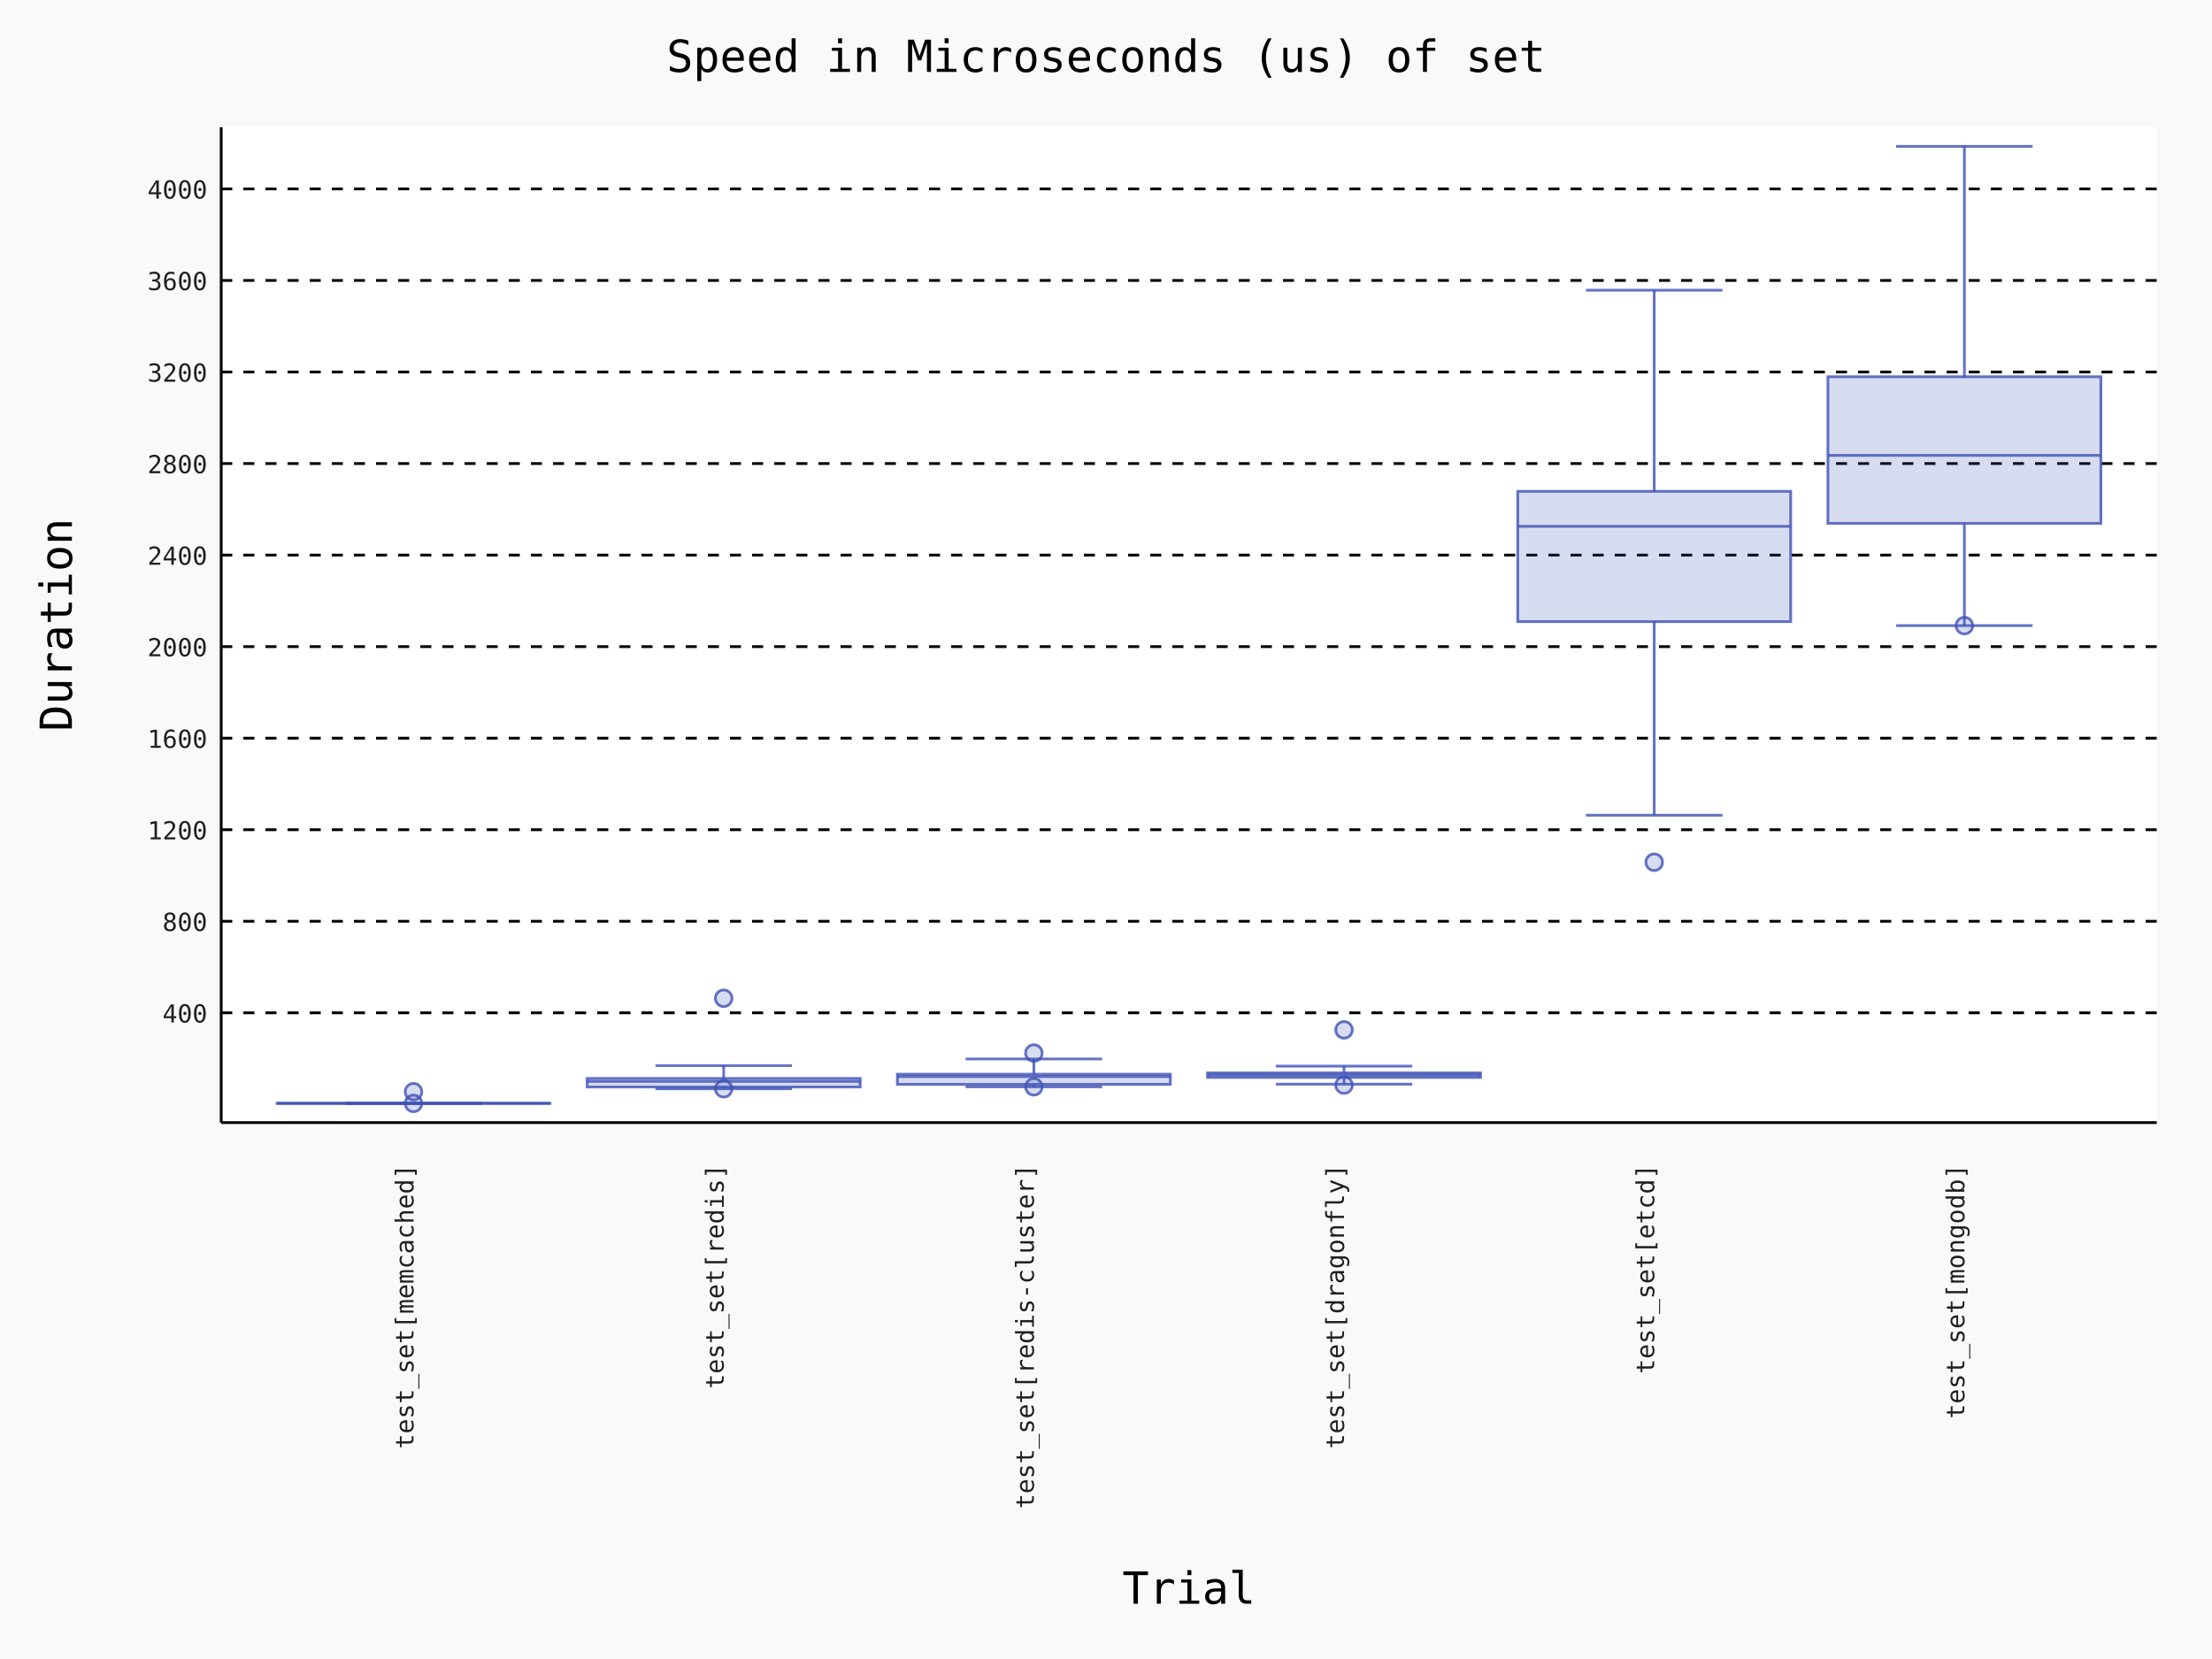
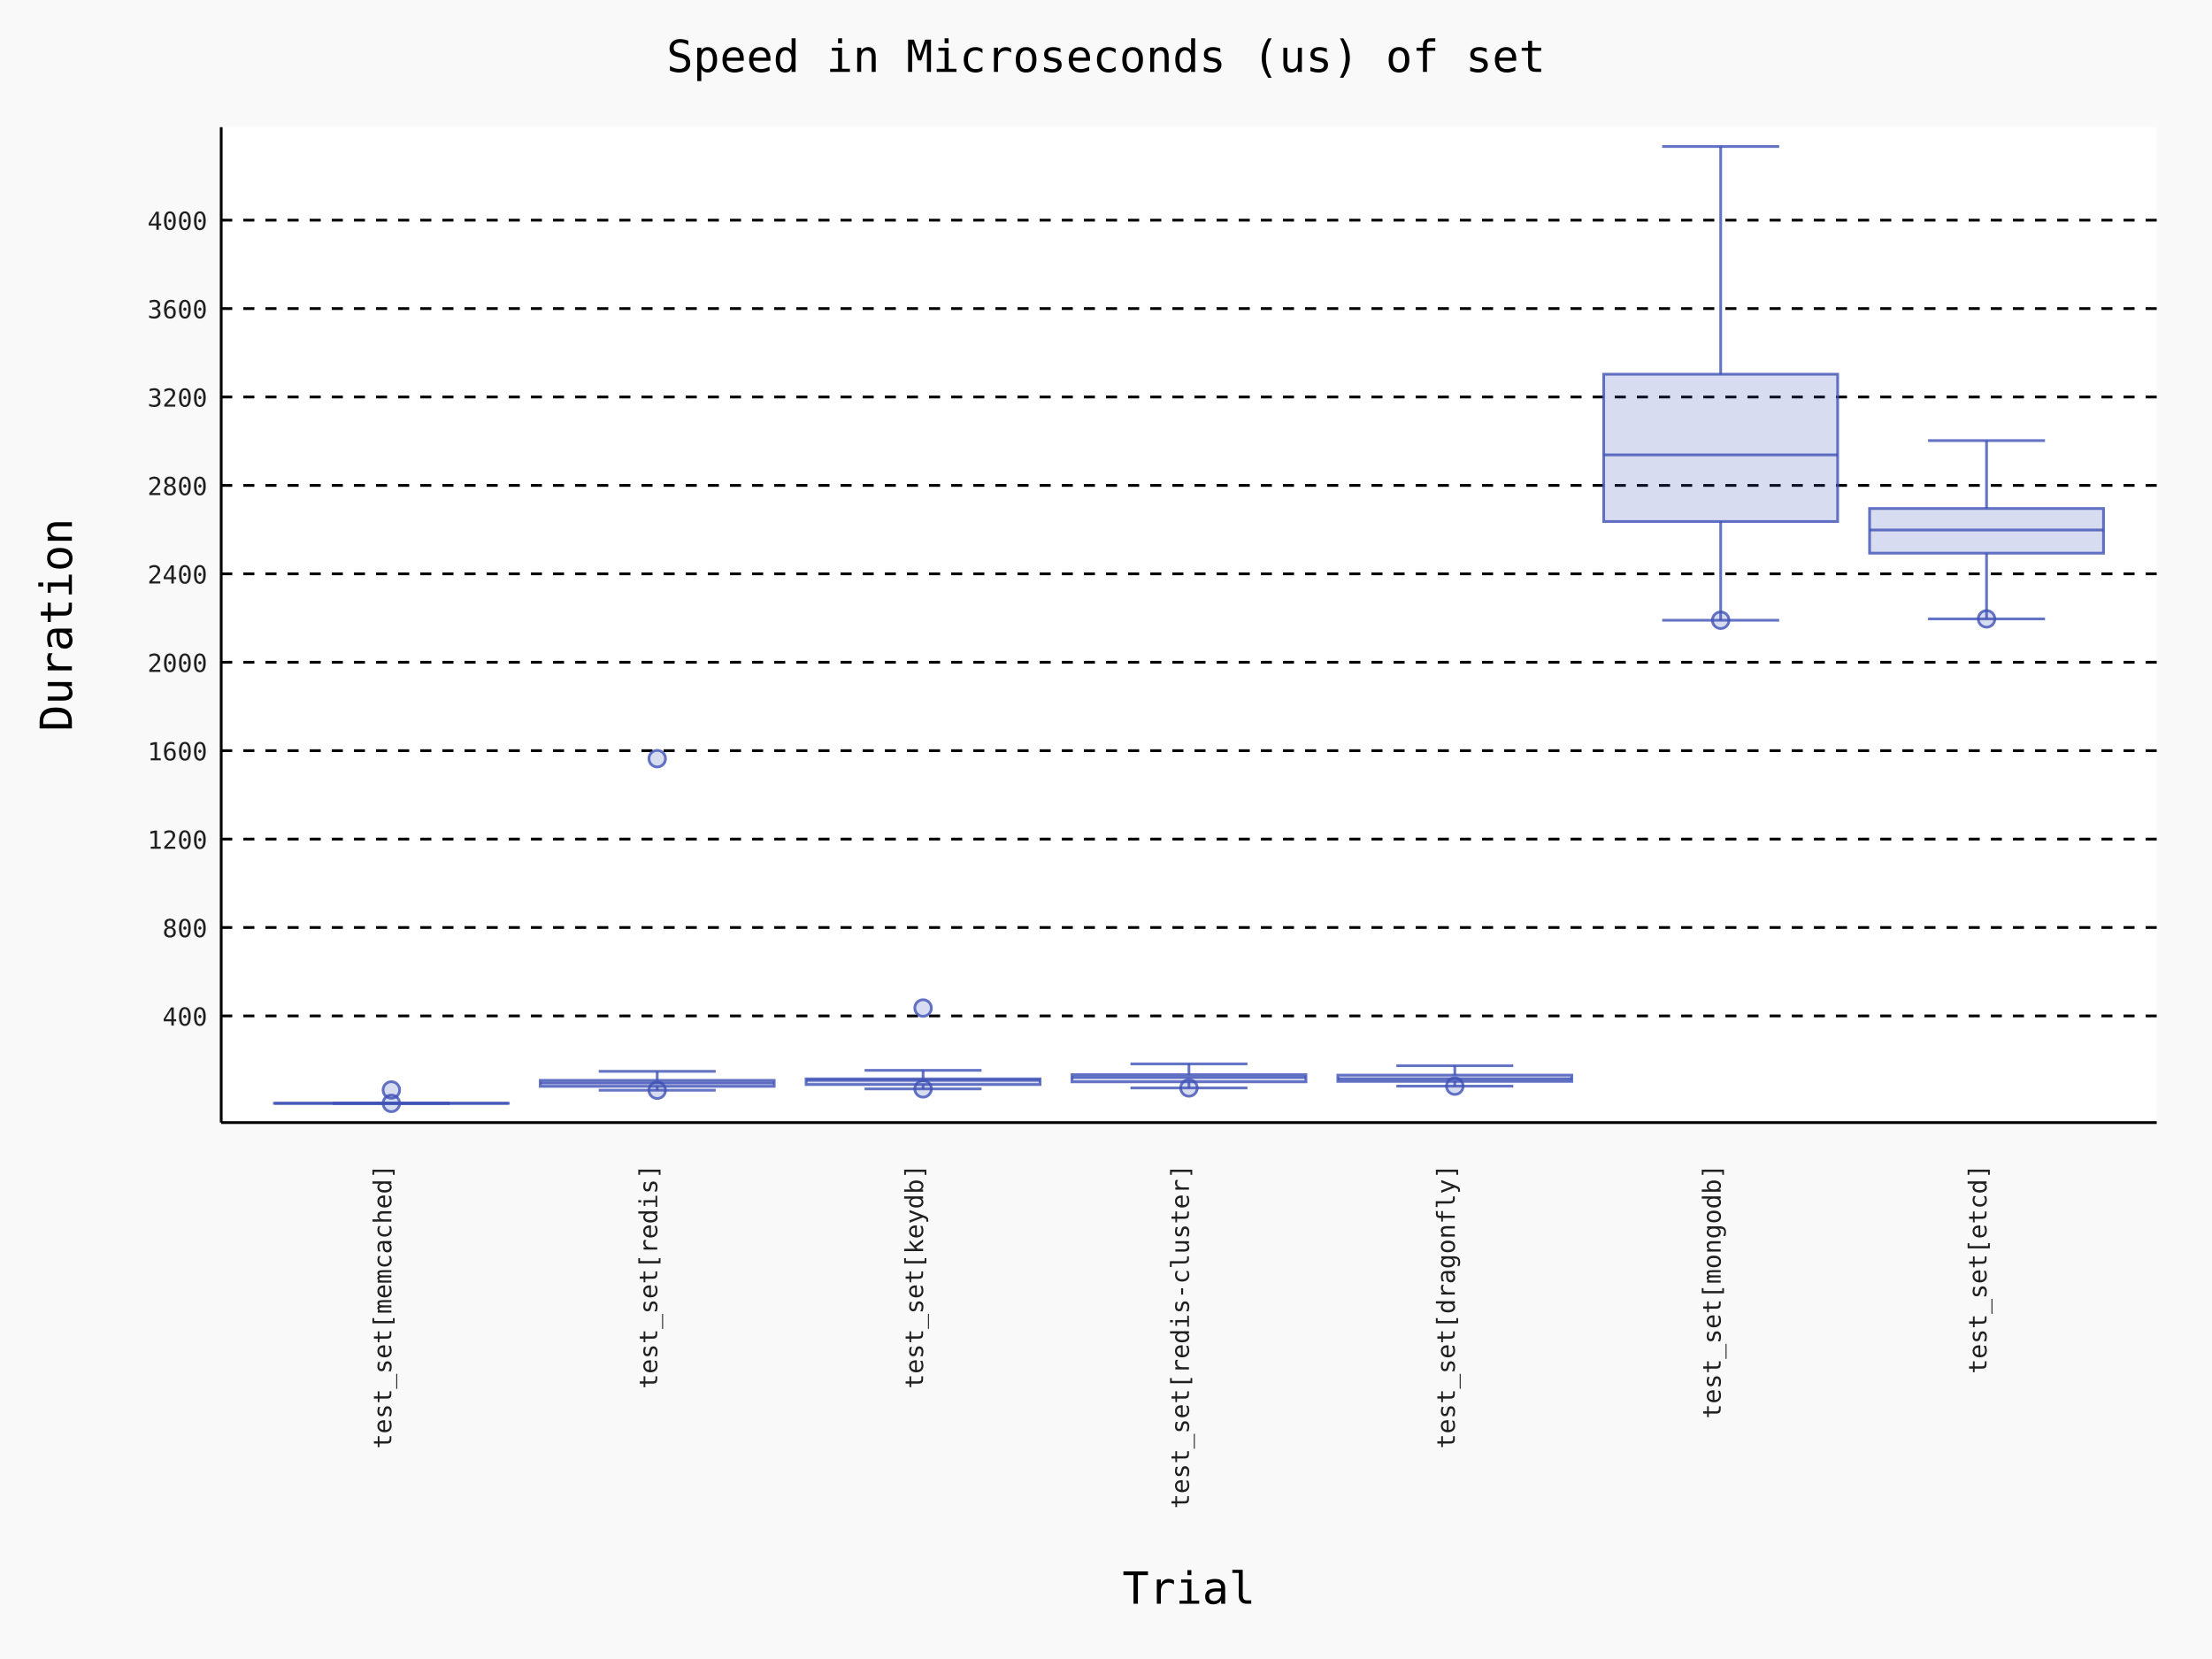
- <svg xmlns="http://www.w3.org/2000/svg" id="chart-d8d38ae7-3e84-4c18-aff4-751f0fda4472" class="pygal-chart" viewBox="0 0 800 600">
+ <svg xmlns="http://www.w3.org/2000/svg" id="chart-3bb0754a-fcfb-4be7-aff7-374bcf5b9820" class="pygal-chart" viewBox="0 0 800 600">
  <defs>
-     <style type="text/css">#chart-d8d38ae7-3e84-4c18-aff4-751f0fda4472{-webkit-user-select:none;-webkit-font-smoothing:antialiased;font-family:Consolas,"Deja Vu Sans Mono","Bitstream Vera Sans Mono","Courier New",monospace}#chart-d8d38ae7-3e84-4c18-aff4-751f0fda4472 .title{font-family:Consolas,"Deja Vu Sans Mono","Bitstream Vera Sans Mono","Courier New",monospace;font-size:16px}#chart-d8d38ae7-3e84-4c18-aff4-751f0fda4472 .legends .legend text{font-family:Consolas,"Deja Vu Sans Mono","Bitstream Vera Sans Mono","Courier New",monospace;font-size:14px}#chart-d8d38ae7-3e84-4c18-aff4-751f0fda4472 .axis text{font-family:Consolas,"Deja Vu Sans Mono","Bitstream Vera Sans Mono","Courier New",monospace;font-size:10px}#chart-d8d38ae7-3e84-4c18-aff4-751f0fda4472 .axis text.major{font-family:Consolas,"Deja Vu Sans Mono","Bitstream Vera Sans Mono","Courier New",monospace;font-size:10px}#chart-d8d38ae7-3e84-4c18-aff4-751f0fda4472 .text-overlay text.value{font-family:Consolas,"Deja Vu Sans Mono","Bitstream Vera Sans Mono","Courier New",monospace;font-size:16px}#chart-d8d38ae7-3e84-4c18-aff4-751f0fda4472 .text-overlay text.label{font-family:Consolas,"Deja Vu Sans Mono","Bitstream Vera Sans Mono","Courier New",monospace;font-size:10px}#chart-d8d38ae7-3e84-4c18-aff4-751f0fda4472 .tooltip{font-family:Consolas,"Deja Vu Sans Mono","Bitstream Vera Sans Mono","Courier New",monospace;font-size:14px}#chart-d8d38ae7-3e84-4c18-aff4-751f0fda4472 text.no_data{font-family:Consolas,"Deja Vu Sans Mono","Bitstream Vera Sans Mono","Courier New",monospace;font-size:64px}
- #chart-d8d38ae7-3e84-4c18-aff4-751f0fda4472{background-color:rgba(249,249,249,1)}#chart-d8d38ae7-3e84-4c18-aff4-751f0fda4472 path,#chart-d8d38ae7-3e84-4c18-aff4-751f0fda4472 line,#chart-d8d38ae7-3e84-4c18-aff4-751f0fda4472 rect,#chart-d8d38ae7-3e84-4c18-aff4-751f0fda4472 circle{-webkit-transition:150ms;-moz-transition:150ms;transition:150ms}#chart-d8d38ae7-3e84-4c18-aff4-751f0fda4472 .graph &gt; .background{fill:rgba(249,249,249,1)}#chart-d8d38ae7-3e84-4c18-aff4-751f0fda4472 .plot &gt; .background{fill:rgba(255,255,255,1)}#chart-d8d38ae7-3e84-4c18-aff4-751f0fda4472 .graph{fill:rgba(0,0,0,.87)}#chart-d8d38ae7-3e84-4c18-aff4-751f0fda4472 text.no_data{fill:rgba(0,0,0,1)}#chart-d8d38ae7-3e84-4c18-aff4-751f0fda4472 .title{fill:rgba(0,0,0,1)}#chart-d8d38ae7-3e84-4c18-aff4-751f0fda4472 .legends .legend text{fill:rgba(0,0,0,.87)}#chart-d8d38ae7-3e84-4c18-aff4-751f0fda4472 .legends .legend:hover text{fill:rgba(0,0,0,1)}#chart-d8d38ae7-3e84-4c18-aff4-751f0fda4472 .axis .line{stroke:rgba(0,0,0,1)}#chart-d8d38ae7-3e84-4c18-aff4-751f0fda4472 .axis .guide.line{stroke:rgba(0,0,0,.54)}#chart-d8d38ae7-3e84-4c18-aff4-751f0fda4472 .axis .major.line{stroke:rgba(0,0,0,.87)}#chart-d8d38ae7-3e84-4c18-aff4-751f0fda4472 .axis text.major{fill:rgba(0,0,0,1)}#chart-d8d38ae7-3e84-4c18-aff4-751f0fda4472 .axis.y .guides:hover .guide.line,#chart-d8d38ae7-3e84-4c18-aff4-751f0fda4472 .line-graph .axis.x .guides:hover .guide.line,#chart-d8d38ae7-3e84-4c18-aff4-751f0fda4472 .stackedline-graph .axis.x .guides:hover .guide.line,#chart-d8d38ae7-3e84-4c18-aff4-751f0fda4472 .xy-graph .axis.x .guides:hover .guide.line{stroke:rgba(0,0,0,1)}#chart-d8d38ae7-3e84-4c18-aff4-751f0fda4472 .axis .guides:hover text{fill:rgba(0,0,0,1)}#chart-d8d38ae7-3e84-4c18-aff4-751f0fda4472 .reactive{fill-opacity:.7;stroke-opacity:.8;stroke-width:1}#chart-d8d38ae7-3e84-4c18-aff4-751f0fda4472 .ci{stroke:rgba(0,0,0,.87)}#chart-d8d38ae7-3e84-4c18-aff4-751f0fda4472 .reactive.active,#chart-d8d38ae7-3e84-4c18-aff4-751f0fda4472 .active .reactive{fill-opacity:.8;stroke-opacity:.9;stroke-width:4}#chart-d8d38ae7-3e84-4c18-aff4-751f0fda4472 .ci .reactive.active{stroke-width:1.5}#chart-d8d38ae7-3e84-4c18-aff4-751f0fda4472 .series text{fill:rgba(0,0,0,1)}#chart-d8d38ae7-3e84-4c18-aff4-751f0fda4472 .tooltip rect{fill:rgba(255,255,255,1);stroke:rgba(0,0,0,1);-webkit-transition:opacity 150ms;-moz-transition:opacity 150ms;transition:opacity 150ms}#chart-d8d38ae7-3e84-4c18-aff4-751f0fda4472 .tooltip .label{fill:rgba(0,0,0,.87)}#chart-d8d38ae7-3e84-4c18-aff4-751f0fda4472 .tooltip .label{fill:rgba(0,0,0,.87)}#chart-d8d38ae7-3e84-4c18-aff4-751f0fda4472 .tooltip .legend{font-size:.8em;fill:rgba(0,0,0,.54)}#chart-d8d38ae7-3e84-4c18-aff4-751f0fda4472 .tooltip .x_label{font-size:.6em;fill:rgba(0,0,0,1)}#chart-d8d38ae7-3e84-4c18-aff4-751f0fda4472 .tooltip .xlink{font-size:.5em;text-decoration:underline}#chart-d8d38ae7-3e84-4c18-aff4-751f0fda4472 .tooltip .value{font-size:1.5em}#chart-d8d38ae7-3e84-4c18-aff4-751f0fda4472 .bound{font-size:.5em}#chart-d8d38ae7-3e84-4c18-aff4-751f0fda4472 .max-value{font-size:.75em;fill:rgba(0,0,0,.54)}#chart-d8d38ae7-3e84-4c18-aff4-751f0fda4472 .map-element{fill:rgba(255,255,255,1);stroke:rgba(0,0,0,.54) !important}#chart-d8d38ae7-3e84-4c18-aff4-751f0fda4472 .map-element .reactive{fill-opacity:inherit;stroke-opacity:inherit}#chart-d8d38ae7-3e84-4c18-aff4-751f0fda4472 .color-0,#chart-d8d38ae7-3e84-4c18-aff4-751f0fda4472 .color-0 a:visited{stroke:#3F51B5;fill:#3F51B5}#chart-d8d38ae7-3e84-4c18-aff4-751f0fda4472 .color-1,#chart-d8d38ae7-3e84-4c18-aff4-751f0fda4472 .color-1 a:visited{stroke:#3F51B5;fill:#3F51B5}#chart-d8d38ae7-3e84-4c18-aff4-751f0fda4472 .color-2,#chart-d8d38ae7-3e84-4c18-aff4-751f0fda4472 .color-2 a:visited{stroke:#3F51B5;fill:#3F51B5}#chart-d8d38ae7-3e84-4c18-aff4-751f0fda4472 .color-3,#chart-d8d38ae7-3e84-4c18-aff4-751f0fda4472 .color-3 a:visited{stroke:#3F51B5;fill:#3F51B5}#chart-d8d38ae7-3e84-4c18-aff4-751f0fda4472 .color-4,#chart-d8d38ae7-3e84-4c18-aff4-751f0fda4472 .color-4 a:visited{stroke:#3F51B5;fill:#3F51B5}#chart-d8d38ae7-3e84-4c18-aff4-751f0fda4472 .color-5,#chart-d8d38ae7-3e84-4c18-aff4-751f0fda4472 .color-5 a:visited{stroke:#3F51B5;fill:#3F51B5}#chart-d8d38ae7-3e84-4c18-aff4-751f0fda4472 .text-overlay .color-0 text{fill:black}#chart-d8d38ae7-3e84-4c18-aff4-751f0fda4472 .text-overlay .color-1 text{fill:black}#chart-d8d38ae7-3e84-4c18-aff4-751f0fda4472 .text-overlay .color-2 text{fill:black}#chart-d8d38ae7-3e84-4c18-aff4-751f0fda4472 .text-overlay .color-3 text{fill:black}#chart-d8d38ae7-3e84-4c18-aff4-751f0fda4472 .text-overlay .color-4 text{fill:black}#chart-d8d38ae7-3e84-4c18-aff4-751f0fda4472 .text-overlay .color-5 text{fill:black}
- #chart-d8d38ae7-3e84-4c18-aff4-751f0fda4472 text.no_data{text-anchor:middle}#chart-d8d38ae7-3e84-4c18-aff4-751f0fda4472 .guide.line{fill:none}#chart-d8d38ae7-3e84-4c18-aff4-751f0fda4472 .centered{text-anchor:middle}#chart-d8d38ae7-3e84-4c18-aff4-751f0fda4472 .title{text-anchor:middle}#chart-d8d38ae7-3e84-4c18-aff4-751f0fda4472 .legends .legend text{fill-opacity:1}#chart-d8d38ae7-3e84-4c18-aff4-751f0fda4472 .axis.x text{text-anchor:middle}#chart-d8d38ae7-3e84-4c18-aff4-751f0fda4472 .axis.x:not(.web) text[transform]{text-anchor:start}#chart-d8d38ae7-3e84-4c18-aff4-751f0fda4472 .axis.x:not(.web) text[transform].backwards{text-anchor:end}#chart-d8d38ae7-3e84-4c18-aff4-751f0fda4472 .axis.y text{text-anchor:end}#chart-d8d38ae7-3e84-4c18-aff4-751f0fda4472 .axis.y text[transform].backwards{text-anchor:start}#chart-d8d38ae7-3e84-4c18-aff4-751f0fda4472 .axis.y2 text{text-anchor:start}#chart-d8d38ae7-3e84-4c18-aff4-751f0fda4472 .axis.y2 text[transform].backwards{text-anchor:end}#chart-d8d38ae7-3e84-4c18-aff4-751f0fda4472 .axis .guide.line{stroke-dasharray:4,4;stroke:black}#chart-d8d38ae7-3e84-4c18-aff4-751f0fda4472 .axis .major.guide.line{stroke-dasharray:6,6;stroke:black}#chart-d8d38ae7-3e84-4c18-aff4-751f0fda4472 .horizontal .axis.y .guide.line,#chart-d8d38ae7-3e84-4c18-aff4-751f0fda4472 .horizontal .axis.y2 .guide.line,#chart-d8d38ae7-3e84-4c18-aff4-751f0fda4472 .vertical .axis.x .guide.line{opacity:0}#chart-d8d38ae7-3e84-4c18-aff4-751f0fda4472 .horizontal .axis.always_show .guide.line,#chart-d8d38ae7-3e84-4c18-aff4-751f0fda4472 .vertical .axis.always_show .guide.line{opacity:1 !important}#chart-d8d38ae7-3e84-4c18-aff4-751f0fda4472 .axis.y .guides:hover .guide.line,#chart-d8d38ae7-3e84-4c18-aff4-751f0fda4472 .axis.y2 .guides:hover .guide.line,#chart-d8d38ae7-3e84-4c18-aff4-751f0fda4472 .axis.x .guides:hover .guide.line{opacity:1}#chart-d8d38ae7-3e84-4c18-aff4-751f0fda4472 .axis .guides:hover text{opacity:1}#chart-d8d38ae7-3e84-4c18-aff4-751f0fda4472 .nofill{fill:none}#chart-d8d38ae7-3e84-4c18-aff4-751f0fda4472 .subtle-fill{fill-opacity:.2}#chart-d8d38ae7-3e84-4c18-aff4-751f0fda4472 .dot{stroke-width:1px;fill-opacity:1;stroke-opacity:1}#chart-d8d38ae7-3e84-4c18-aff4-751f0fda4472 .dot.active{stroke-width:5px}#chart-d8d38ae7-3e84-4c18-aff4-751f0fda4472 .dot.negative{fill:transparent}#chart-d8d38ae7-3e84-4c18-aff4-751f0fda4472 text,#chart-d8d38ae7-3e84-4c18-aff4-751f0fda4472 tspan{stroke:none !important}#chart-d8d38ae7-3e84-4c18-aff4-751f0fda4472 .series text.active{opacity:1}#chart-d8d38ae7-3e84-4c18-aff4-751f0fda4472 .tooltip rect{fill-opacity:.95;stroke-width:.5}#chart-d8d38ae7-3e84-4c18-aff4-751f0fda4472 .tooltip text{fill-opacity:1}#chart-d8d38ae7-3e84-4c18-aff4-751f0fda4472 .showable{visibility:hidden}#chart-d8d38ae7-3e84-4c18-aff4-751f0fda4472 .showable.shown{visibility:visible}#chart-d8d38ae7-3e84-4c18-aff4-751f0fda4472 .gauge-background{fill:rgba(229,229,229,1);stroke:none}#chart-d8d38ae7-3e84-4c18-aff4-751f0fda4472 .bg-lines{stroke:rgba(249,249,249,1);stroke-width:2px}
+     <style type="text/css">#chart-3bb0754a-fcfb-4be7-aff7-374bcf5b9820{-webkit-user-select:none;-webkit-font-smoothing:antialiased;font-family:Consolas,"Deja Vu Sans Mono","Bitstream Vera Sans Mono","Courier New",monospace}#chart-3bb0754a-fcfb-4be7-aff7-374bcf5b9820 .title{font-family:Consolas,"Deja Vu Sans Mono","Bitstream Vera Sans Mono","Courier New",monospace;font-size:16px}#chart-3bb0754a-fcfb-4be7-aff7-374bcf5b9820 .legends .legend text{font-family:Consolas,"Deja Vu Sans Mono","Bitstream Vera Sans Mono","Courier New",monospace;font-size:14px}#chart-3bb0754a-fcfb-4be7-aff7-374bcf5b9820 .axis text{font-family:Consolas,"Deja Vu Sans Mono","Bitstream Vera Sans Mono","Courier New",monospace;font-size:10px}#chart-3bb0754a-fcfb-4be7-aff7-374bcf5b9820 .axis text.major{font-family:Consolas,"Deja Vu Sans Mono","Bitstream Vera Sans Mono","Courier New",monospace;font-size:10px}#chart-3bb0754a-fcfb-4be7-aff7-374bcf5b9820 .text-overlay text.value{font-family:Consolas,"Deja Vu Sans Mono","Bitstream Vera Sans Mono","Courier New",monospace;font-size:16px}#chart-3bb0754a-fcfb-4be7-aff7-374bcf5b9820 .text-overlay text.label{font-family:Consolas,"Deja Vu Sans Mono","Bitstream Vera Sans Mono","Courier New",monospace;font-size:10px}#chart-3bb0754a-fcfb-4be7-aff7-374bcf5b9820 .tooltip{font-family:Consolas,"Deja Vu Sans Mono","Bitstream Vera Sans Mono","Courier New",monospace;font-size:14px}#chart-3bb0754a-fcfb-4be7-aff7-374bcf5b9820 text.no_data{font-family:Consolas,"Deja Vu Sans Mono","Bitstream Vera Sans Mono","Courier New",monospace;font-size:64px}
+ #chart-3bb0754a-fcfb-4be7-aff7-374bcf5b9820{background-color:rgba(249,249,249,1)}#chart-3bb0754a-fcfb-4be7-aff7-374bcf5b9820 path,#chart-3bb0754a-fcfb-4be7-aff7-374bcf5b9820 line,#chart-3bb0754a-fcfb-4be7-aff7-374bcf5b9820 rect,#chart-3bb0754a-fcfb-4be7-aff7-374bcf5b9820 circle{-webkit-transition:150ms;-moz-transition:150ms;transition:150ms}#chart-3bb0754a-fcfb-4be7-aff7-374bcf5b9820 .graph &gt; .background{fill:rgba(249,249,249,1)}#chart-3bb0754a-fcfb-4be7-aff7-374bcf5b9820 .plot &gt; .background{fill:rgba(255,255,255,1)}#chart-3bb0754a-fcfb-4be7-aff7-374bcf5b9820 .graph{fill:rgba(0,0,0,.87)}#chart-3bb0754a-fcfb-4be7-aff7-374bcf5b9820 text.no_data{fill:rgba(0,0,0,1)}#chart-3bb0754a-fcfb-4be7-aff7-374bcf5b9820 .title{fill:rgba(0,0,0,1)}#chart-3bb0754a-fcfb-4be7-aff7-374bcf5b9820 .legends .legend text{fill:rgba(0,0,0,.87)}#chart-3bb0754a-fcfb-4be7-aff7-374bcf5b9820 .legends .legend:hover text{fill:rgba(0,0,0,1)}#chart-3bb0754a-fcfb-4be7-aff7-374bcf5b9820 .axis .line{stroke:rgba(0,0,0,1)}#chart-3bb0754a-fcfb-4be7-aff7-374bcf5b9820 .axis .guide.line{stroke:rgba(0,0,0,.54)}#chart-3bb0754a-fcfb-4be7-aff7-374bcf5b9820 .axis .major.line{stroke:rgba(0,0,0,.87)}#chart-3bb0754a-fcfb-4be7-aff7-374bcf5b9820 .axis text.major{fill:rgba(0,0,0,1)}#chart-3bb0754a-fcfb-4be7-aff7-374bcf5b9820 .axis.y .guides:hover .guide.line,#chart-3bb0754a-fcfb-4be7-aff7-374bcf5b9820 .line-graph .axis.x .guides:hover .guide.line,#chart-3bb0754a-fcfb-4be7-aff7-374bcf5b9820 .stackedline-graph .axis.x .guides:hover .guide.line,#chart-3bb0754a-fcfb-4be7-aff7-374bcf5b9820 .xy-graph .axis.x .guides:hover .guide.line{stroke:rgba(0,0,0,1)}#chart-3bb0754a-fcfb-4be7-aff7-374bcf5b9820 .axis .guides:hover text{fill:rgba(0,0,0,1)}#chart-3bb0754a-fcfb-4be7-aff7-374bcf5b9820 .reactive{fill-opacity:.7;stroke-opacity:.8;stroke-width:1}#chart-3bb0754a-fcfb-4be7-aff7-374bcf5b9820 .ci{stroke:rgba(0,0,0,.87)}#chart-3bb0754a-fcfb-4be7-aff7-374bcf5b9820 .reactive.active,#chart-3bb0754a-fcfb-4be7-aff7-374bcf5b9820 .active .reactive{fill-opacity:.8;stroke-opacity:.9;stroke-width:4}#chart-3bb0754a-fcfb-4be7-aff7-374bcf5b9820 .ci .reactive.active{stroke-width:1.5}#chart-3bb0754a-fcfb-4be7-aff7-374bcf5b9820 .series text{fill:rgba(0,0,0,1)}#chart-3bb0754a-fcfb-4be7-aff7-374bcf5b9820 .tooltip rect{fill:rgba(255,255,255,1);stroke:rgba(0,0,0,1);-webkit-transition:opacity 150ms;-moz-transition:opacity 150ms;transition:opacity 150ms}#chart-3bb0754a-fcfb-4be7-aff7-374bcf5b9820 .tooltip .label{fill:rgba(0,0,0,.87)}#chart-3bb0754a-fcfb-4be7-aff7-374bcf5b9820 .tooltip .label{fill:rgba(0,0,0,.87)}#chart-3bb0754a-fcfb-4be7-aff7-374bcf5b9820 .tooltip .legend{font-size:.8em;fill:rgba(0,0,0,.54)}#chart-3bb0754a-fcfb-4be7-aff7-374bcf5b9820 .tooltip .x_label{font-size:.6em;fill:rgba(0,0,0,1)}#chart-3bb0754a-fcfb-4be7-aff7-374bcf5b9820 .tooltip .xlink{font-size:.5em;text-decoration:underline}#chart-3bb0754a-fcfb-4be7-aff7-374bcf5b9820 .tooltip .value{font-size:1.5em}#chart-3bb0754a-fcfb-4be7-aff7-374bcf5b9820 .bound{font-size:.5em}#chart-3bb0754a-fcfb-4be7-aff7-374bcf5b9820 .max-value{font-size:.75em;fill:rgba(0,0,0,.54)}#chart-3bb0754a-fcfb-4be7-aff7-374bcf5b9820 .map-element{fill:rgba(255,255,255,1);stroke:rgba(0,0,0,.54) !important}#chart-3bb0754a-fcfb-4be7-aff7-374bcf5b9820 .map-element .reactive{fill-opacity:inherit;stroke-opacity:inherit}#chart-3bb0754a-fcfb-4be7-aff7-374bcf5b9820 .color-0,#chart-3bb0754a-fcfb-4be7-aff7-374bcf5b9820 .color-0 a:visited{stroke:#3F51B5;fill:#3F51B5}#chart-3bb0754a-fcfb-4be7-aff7-374bcf5b9820 .color-1,#chart-3bb0754a-fcfb-4be7-aff7-374bcf5b9820 .color-1 a:visited{stroke:#3F51B5;fill:#3F51B5}#chart-3bb0754a-fcfb-4be7-aff7-374bcf5b9820 .color-2,#chart-3bb0754a-fcfb-4be7-aff7-374bcf5b9820 .color-2 a:visited{stroke:#3F51B5;fill:#3F51B5}#chart-3bb0754a-fcfb-4be7-aff7-374bcf5b9820 .color-3,#chart-3bb0754a-fcfb-4be7-aff7-374bcf5b9820 .color-3 a:visited{stroke:#3F51B5;fill:#3F51B5}#chart-3bb0754a-fcfb-4be7-aff7-374bcf5b9820 .color-4,#chart-3bb0754a-fcfb-4be7-aff7-374bcf5b9820 .color-4 a:visited{stroke:#3F51B5;fill:#3F51B5}#chart-3bb0754a-fcfb-4be7-aff7-374bcf5b9820 .color-5,#chart-3bb0754a-fcfb-4be7-aff7-374bcf5b9820 .color-5 a:visited{stroke:#3F51B5;fill:#3F51B5}#chart-3bb0754a-fcfb-4be7-aff7-374bcf5b9820 .color-6,#chart-3bb0754a-fcfb-4be7-aff7-374bcf5b9820 .color-6 a:visited{stroke:#3F51B5;fill:#3F51B5}#chart-3bb0754a-fcfb-4be7-aff7-374bcf5b9820 .text-overlay .color-0 text{fill:black}#chart-3bb0754a-fcfb-4be7-aff7-374bcf5b9820 .text-overlay .color-1 text{fill:black}#chart-3bb0754a-fcfb-4be7-aff7-374bcf5b9820 .text-overlay .color-2 text{fill:black}#chart-3bb0754a-fcfb-4be7-aff7-374bcf5b9820 .text-overlay .color-3 text{fill:black}#chart-3bb0754a-fcfb-4be7-aff7-374bcf5b9820 .text-overlay .color-4 text{fill:black}#chart-3bb0754a-fcfb-4be7-aff7-374bcf5b9820 .text-overlay .color-5 text{fill:black}#chart-3bb0754a-fcfb-4be7-aff7-374bcf5b9820 .text-overlay .color-6 text{fill:black}
+ #chart-3bb0754a-fcfb-4be7-aff7-374bcf5b9820 text.no_data{text-anchor:middle}#chart-3bb0754a-fcfb-4be7-aff7-374bcf5b9820 .guide.line{fill:none}#chart-3bb0754a-fcfb-4be7-aff7-374bcf5b9820 .centered{text-anchor:middle}#chart-3bb0754a-fcfb-4be7-aff7-374bcf5b9820 .title{text-anchor:middle}#chart-3bb0754a-fcfb-4be7-aff7-374bcf5b9820 .legends .legend text{fill-opacity:1}#chart-3bb0754a-fcfb-4be7-aff7-374bcf5b9820 .axis.x text{text-anchor:middle}#chart-3bb0754a-fcfb-4be7-aff7-374bcf5b9820 .axis.x:not(.web) text[transform]{text-anchor:start}#chart-3bb0754a-fcfb-4be7-aff7-374bcf5b9820 .axis.x:not(.web) text[transform].backwards{text-anchor:end}#chart-3bb0754a-fcfb-4be7-aff7-374bcf5b9820 .axis.y text{text-anchor:end}#chart-3bb0754a-fcfb-4be7-aff7-374bcf5b9820 .axis.y text[transform].backwards{text-anchor:start}#chart-3bb0754a-fcfb-4be7-aff7-374bcf5b9820 .axis.y2 text{text-anchor:start}#chart-3bb0754a-fcfb-4be7-aff7-374bcf5b9820 .axis.y2 text[transform].backwards{text-anchor:end}#chart-3bb0754a-fcfb-4be7-aff7-374bcf5b9820 .axis .guide.line{stroke-dasharray:4,4;stroke:black}#chart-3bb0754a-fcfb-4be7-aff7-374bcf5b9820 .axis .major.guide.line{stroke-dasharray:6,6;stroke:black}#chart-3bb0754a-fcfb-4be7-aff7-374bcf5b9820 .horizontal .axis.y .guide.line,#chart-3bb0754a-fcfb-4be7-aff7-374bcf5b9820 .horizontal .axis.y2 .guide.line,#chart-3bb0754a-fcfb-4be7-aff7-374bcf5b9820 .vertical .axis.x .guide.line{opacity:0}#chart-3bb0754a-fcfb-4be7-aff7-374bcf5b9820 .horizontal .axis.always_show .guide.line,#chart-3bb0754a-fcfb-4be7-aff7-374bcf5b9820 .vertical .axis.always_show .guide.line{opacity:1 !important}#chart-3bb0754a-fcfb-4be7-aff7-374bcf5b9820 .axis.y .guides:hover .guide.line,#chart-3bb0754a-fcfb-4be7-aff7-374bcf5b9820 .axis.y2 .guides:hover .guide.line,#chart-3bb0754a-fcfb-4be7-aff7-374bcf5b9820 .axis.x .guides:hover .guide.line{opacity:1}#chart-3bb0754a-fcfb-4be7-aff7-374bcf5b9820 .axis .guides:hover text{opacity:1}#chart-3bb0754a-fcfb-4be7-aff7-374bcf5b9820 .nofill{fill:none}#chart-3bb0754a-fcfb-4be7-aff7-374bcf5b9820 .subtle-fill{fill-opacity:.2}#chart-3bb0754a-fcfb-4be7-aff7-374bcf5b9820 .dot{stroke-width:1px;fill-opacity:1;stroke-opacity:1}#chart-3bb0754a-fcfb-4be7-aff7-374bcf5b9820 .dot.active{stroke-width:5px}#chart-3bb0754a-fcfb-4be7-aff7-374bcf5b9820 .dot.negative{fill:transparent}#chart-3bb0754a-fcfb-4be7-aff7-374bcf5b9820 text,#chart-3bb0754a-fcfb-4be7-aff7-374bcf5b9820 tspan{stroke:none !important}#chart-3bb0754a-fcfb-4be7-aff7-374bcf5b9820 .series text.active{opacity:1}#chart-3bb0754a-fcfb-4be7-aff7-374bcf5b9820 .tooltip rect{fill-opacity:.95;stroke-width:.5}#chart-3bb0754a-fcfb-4be7-aff7-374bcf5b9820 .tooltip text{fill-opacity:1}#chart-3bb0754a-fcfb-4be7-aff7-374bcf5b9820 .showable{visibility:hidden}#chart-3bb0754a-fcfb-4be7-aff7-374bcf5b9820 .showable.shown{visibility:visible}#chart-3bb0754a-fcfb-4be7-aff7-374bcf5b9820 .gauge-background{fill:rgba(229,229,229,1);stroke:none}#chart-3bb0754a-fcfb-4be7-aff7-374bcf5b9820 .bg-lines{stroke:rgba(249,249,249,1);stroke-width:2px}
.tooltip .value{font-size:1em !important}.axis text{font-size:9px !important}</style>
  </defs>
  <g class="graph custombox-graph vertical">
    <rect x="0" y="0" width="800" height="600" class="background" />
    <g transform="translate(80, 46)" class="plot">
      <rect x="0" y="0" width="700.0" height="360.0" class="background" />
      <g class="axis y always_show">
        <path d="M0 360 h700" class="line" />
        <g class="guides">
-           <path d="M0 320.299 h700" class="guide line" />
-           <text x="-5" y="323.799" class="">400</text>
-         </g>
-         <g class="guides">
-           <path d="M0 287.19 h700" class="guide line" />
-           <text x="-5" y="290.69" class="">800</text>
-         </g>
-         <g class="guides">
-           <path d="M0 254.081 h700" class="guide line" />
-           <text x="-5" y="257.581" class="">1200</text>
-         </g>
-         <g class="guides">
-           <path d="M0 220.972 h700" class="guide line" />
-           <text x="-5" y="224.472" class="">1600</text>
-         </g>
-         <g class="guides">
-           <path d="M0 187.863 h700" class="guide line" />
-           <text x="-5" y="191.363" class="">2000</text>
-         </g>
-         <g class="guides">
-           <path d="M0 154.754 h700" class="guide line" />
-           <text x="-5" y="158.254" class="">2400</text>
-         </g>
-         <g class="guides">
-           <path d="M0 121.646 h700" class="guide line" />
-           <text x="-5" y="125.146" class="">2800</text>
-         </g>
-         <g class="guides">
-           <path d="M0 88.537 h700" class="guide line" />
-           <text x="-5" y="92.037" class="">3200</text>
-         </g>
-         <g class="guides">
-           <path d="M0 55.428 h700" class="guide line" />
-           <text x="-5" y="58.928" class="">3600</text>
-         </g>
-         <g class="guides">
-           <path d="M0 22.319 h700" class="guide line" />
-           <text x="-5" y="25.819" class="">4000</text>
+           <path d="M0 321.419 h700" class="guide line" />
+           <text x="-5" y="324.919" class="">400</text>
+         </g>
+         <g class="guides">
+           <path d="M0 289.442 h700" class="guide line" />
+           <text x="-5" y="292.942" class="">800</text>
+         </g>
+         <g class="guides">
+           <path d="M0 257.465 h700" class="guide line" />
+           <text x="-5" y="260.965" class="">1200</text>
+         </g>
+         <g class="guides">
+           <path d="M0 225.488 h700" class="guide line" />
+           <text x="-5" y="228.988" class="">1600</text>
+         </g>
+         <g class="guides">
+           <path d="M0 193.51 h700" class="guide line" />
+           <text x="-5" y="197.01" class="">2000</text>
+         </g>
+         <g class="guides">
+           <path d="M0 161.533 h700" class="guide line" />
+           <text x="-5" y="165.033" class="">2400</text>
+         </g>
+         <g class="guides">
+           <path d="M0 129.556 h700" class="guide line" />
+           <text x="-5" y="133.056" class="">2800</text>
+         </g>
+         <g class="guides">
+           <path d="M0 97.579 h700" class="guide line" />
+           <text x="-5" y="101.079" class="">3200</text>
+         </g>
+         <g class="guides">
+           <path d="M0 65.601 h700" class="guide line" />
+           <text x="-5" y="69.101" class="">3600</text>
+         </g>
+         <g class="guides">
+           <path d="M0 33.624 h700" class="guide line" />
+           <text x="-5" y="37.124" class="">4000</text>
        </g>
      </g>
      <g class="axis x">
        <path d="M0 0 v360" class="line" />
        <g class="guides">
-           <path d="M69.551 0 v360" class="guide line" />
-           <text x="69.551" y="375.0" class="backwards" transform="rotate(270 69.55128 375)">test_set[memcached]</text>
-         </g>
-         <g class="guides">
-           <path d="M181.731 0 v360" class="guide line" />
-           <text x="181.731" y="375.0" class="backwards" transform="rotate(270 181.7308 375)">test_set[redis]</text>
-         </g>
-         <g class="guides">
-           <path d="M293.91 0 v360" class="guide line" />
-           <text x="293.91" y="375.0" class="backwards" transform="rotate(270 293.9103 375)">test_set[redis-cluster]</text>
-         </g>
-         <g class="guides">
-           <path d="M406.09 0 v360" class="guide line" />
-           <text x="406.09" y="375.0" class="backwards" transform="rotate(270 406.0897 375)">test_set[dragonfly]</text>
-         </g>
-         <g class="guides">
-           <path d="M518.269 0 v360" class="guide line" />
-           <text x="518.269" y="375.0" class="backwards" transform="rotate(270 518.2692 375)">test_set[etcd]</text>
-         </g>
-         <g class="guides">
-           <path d="M630.449 0 v360" class="guide line" />
-           <text x="630.449" y="375.0" class="backwards" transform="rotate(270 630.4487 375)">test_set[mongodb]</text>
+           <path d="M61.538 0 v360" class="guide line" />
+           <text x="61.538" y="375.0" class="backwards" transform="rotate(270 61.53846 375)">test_set[memcached]</text>
+         </g>
+         <g class="guides">
+           <path d="M157.692 0 v360" class="guide line" />
+           <text x="157.692" y="375.0" class="backwards" transform="rotate(270 157.6923 375)">test_set[redis]</text>
+         </g>
+         <g class="guides">
+           <path d="M253.846 0 v360" class="guide line" />
+           <text x="253.846" y="375.0" class="backwards" transform="rotate(270 253.8462 375)">test_set[keydb]</text>
+         </g>
+         <g class="guides">
+           <path d="M350 0 v360" class="guide line" />
+           <text x="350.0" y="375.0" class="backwards" transform="rotate(270 350 375)">test_set[redis-cluster]</text>
+         </g>
+         <g class="guides">
+           <path d="M446.154 0 v360" class="guide line" />
+           <text x="446.154" y="375.0" class="backwards" transform="rotate(270 446.1538 375)">test_set[dragonfly]</text>
+         </g>
+         <g class="guides">
+           <path d="M542.308 0 v360" class="guide line" />
+           <text x="542.308" y="375.0" class="backwards" transform="rotate(270 542.3077 375)">test_set[mongodb]</text>
+         </g>
+         <g class="guides">
+           <path d="M638.462 0 v360" class="guide line" />
+           <text x="638.462" y="375.0" class="backwards" transform="rotate(270 638.4615 375)">test_set[etcd]</text>
        </g>
      </g>
      <g class="series serie-0 color-0">
        <g class="boxes">
          <g class="box">
-             <path stroke-width="3" d="M44.872 353.058 L94.231 353.058" class="reactive tooltip-trigger" />
-             <path stroke-width="3" d="M20.192 353.038 L118.91 353.038" class="reactive tooltip-trigger" />
-             <path stroke-width="3" d="M44.872 353.016 L94.231 353.016" class="reactive tooltip-trigger" />
-             <path stroke-width="2" d="M69.551 353.058 L69.551 353.044" class="reactive tooltip-trigger" />
-             <path stroke-width="2" d="M69.551 353.016 L69.551 353.033" class="reactive tooltip-trigger" />
-             <rect x="20.192" y="353.033" height="0.011" width="98.718" class="subtle-fill reactive tooltip-trigger" />
-             <circle cx="69.551" cy="353.058" r="3" class="subtle-fill reactive tooltip-trigger" />
-             <circle cx="69.551" cy="348.839" r="3" class="subtle-fill reactive tooltip-trigger" />
+             <path stroke-width="3" d="M40.385 353.048 L82.692 353.048" class="reactive tooltip-trigger" />
+             <path stroke-width="3" d="M19.231 353.026 L103.846 353.026" class="reactive tooltip-trigger" />
+             <path stroke-width="3" d="M40.385 352.999 L82.692 352.999" class="reactive tooltip-trigger" />
+             <path stroke-width="2" d="M61.538 353.048 L61.538 353.032" class="reactive tooltip-trigger" />
+             <path stroke-width="2" d="M61.538 352.999 L61.538 353.019" class="reactive tooltip-trigger" />
+             <rect x="19.231" y="353.019" height="0.013" width="84.615" class="subtle-fill reactive tooltip-trigger" />
+             <circle cx="61.538" cy="353.048" r="3" class="subtle-fill reactive tooltip-trigger" />
+             <circle cx="61.538" cy="348.205" r="3" class="subtle-fill reactive tooltip-trigger" />
          </g>
        </g>
      </g>
      <g class="series serie-1 color-1">
        <g class="boxes">
          <g class="box">
-             <path stroke-width="3" d="M157.051 347.77 L206.41 347.77" class="reactive tooltip-trigger" />
-             <path stroke-width="3" d="M132.372 345.091 L231.09 345.091" class="reactive tooltip-trigger" />
-             <path stroke-width="3" d="M157.051 339.403 L206.41 339.403" class="reactive tooltip-trigger" />
-             <path stroke-width="2" d="M181.731 347.77 L181.731 347.123" class="reactive tooltip-trigger" />
-             <path stroke-width="2" d="M181.731 339.403 L181.731 344.038" class="reactive tooltip-trigger" />
-             <rect x="132.372" y="344.038" height="3.085" width="98.718" class="subtle-fill reactive tooltip-trigger" />
-             <circle cx="181.731" cy="347.77" r="3" class="subtle-fill reactive tooltip-trigger" />
-             <circle cx="181.731" cy="315.035" r="3" class="subtle-fill reactive tooltip-trigger" />
+             <path stroke-width="3" d="M136.538 348.298 L178.846 348.298" class="reactive tooltip-trigger" />
+             <path stroke-width="3" d="M115.385 345.671 L200 345.671" class="reactive tooltip-trigger" />
+             <path stroke-width="3" d="M136.538 341.464 L178.846 341.464" class="reactive tooltip-trigger" />
+             <path stroke-width="2" d="M157.692 348.298 L157.692 346.897" class="reactive tooltip-trigger" />
+             <path stroke-width="2" d="M157.692 341.464 L157.692 344.725" class="reactive tooltip-trigger" />
+             <rect x="115.385" y="344.725" height="2.171" width="84.615" class="subtle-fill reactive tooltip-trigger" />
+             <circle cx="157.692" cy="348.298" r="3" class="subtle-fill reactive tooltip-trigger" />
+             <circle cx="157.692" cy="228.385" r="3" class="subtle-fill reactive tooltip-trigger" />
          </g>
        </g>
      </g>
      <g class="series serie-2 color-2">
        <g class="boxes">
          <g class="box">
-             <path stroke-width="3" d="M269.231 347.062 L318.59 347.062" class="reactive tooltip-trigger" />
-             <path stroke-width="3" d="M244.551 343.356 L343.269 343.356" class="reactive tooltip-trigger" />
-             <path stroke-width="3" d="M269.231 336.994 L318.59 336.994" class="reactive tooltip-trigger" />
-             <path stroke-width="2" d="M293.91 347.062 L293.91 346.168" class="reactive tooltip-trigger" />
-             <path stroke-width="2" d="M293.91 336.994 L293.91 342.504" class="reactive tooltip-trigger" />
-             <rect x="244.551" y="342.504" height="3.664" width="98.718" class="subtle-fill reactive tooltip-trigger" />
-             <circle cx="293.91" cy="347.062" r="3" class="subtle-fill reactive tooltip-trigger" />
-             <circle cx="293.91" cy="334.851" r="3" class="subtle-fill reactive tooltip-trigger" />
+             <path stroke-width="3" d="M232.692 347.807 L275 347.807" class="reactive tooltip-trigger" />
+             <path stroke-width="3" d="M211.538 344.714 L296.154 344.714" class="reactive tooltip-trigger" />
+             <path stroke-width="3" d="M232.692 341.106 L275 341.106" class="reactive tooltip-trigger" />
+             <path stroke-width="2" d="M253.846 347.807 L253.846 346.237" class="reactive tooltip-trigger" />
+             <path stroke-width="2" d="M253.846 341.106 L253.846 344.186" class="reactive tooltip-trigger" />
+             <rect x="211.538" y="344.186" height="2.051" width="84.615" class="subtle-fill reactive tooltip-trigger" />
+             <circle cx="253.846" cy="347.807" r="3" class="subtle-fill reactive tooltip-trigger" />
+             <circle cx="253.846" cy="318.561" r="3" class="subtle-fill reactive tooltip-trigger" />
          </g>
        </g>
      </g>
      <g class="series serie-3 color-3">
        <g class="boxes">
          <g class="box">
-             <path stroke-width="3" d="M381.41 346.107 L430.769 346.107" class="reactive tooltip-trigger" />
-             <path stroke-width="3" d="M356.731 342.738 L455.449 342.738" class="reactive tooltip-trigger" />
-             <path stroke-width="3" d="M381.41 339.585 L430.769 339.585" class="reactive tooltip-trigger" />
-             <path stroke-width="2" d="M406.09 346.107 L406.09 343.662" class="reactive tooltip-trigger" />
-             <path stroke-width="2" d="M406.09 339.585 L406.09 342.032" class="reactive tooltip-trigger" />
-             <rect x="356.731" y="342.032" height="1.63" width="98.718" class="subtle-fill reactive tooltip-trigger" />
-             <circle cx="406.09" cy="346.448" r="3" class="subtle-fill reactive tooltip-trigger" />
-             <circle cx="406.09" cy="326.47" r="3" class="subtle-fill reactive tooltip-trigger" />
+             <path stroke-width="3" d="M328.846 347.471 L371.154 347.471" class="reactive tooltip-trigger" />
+             <path stroke-width="3" d="M307.692 343.652 L392.308 343.652" class="reactive tooltip-trigger" />
+             <path stroke-width="3" d="M328.846 338.768 L371.154 338.768" class="reactive tooltip-trigger" />
+             <path stroke-width="2" d="M350 347.471 L350 345.254" class="reactive tooltip-trigger" />
+             <path stroke-width="2" d="M350 338.768 L350 342.661" class="reactive tooltip-trigger" />
+             <rect x="307.692" y="342.661" height="2.593" width="84.615" class="subtle-fill reactive tooltip-trigger" />
+             <circle cx="350.0" cy="347.471" r="3" class="subtle-fill reactive tooltip-trigger" />
+             <circle cx="350.0" cy="-252.472" r="3" class="subtle-fill reactive tooltip-trigger" />
          </g>
        </g>
      </g>
      <g class="series serie-4 color-4">
        <g class="boxes">
          <g class="box">
-             <path stroke-width="3" d="M493.59 248.836 L542.949 248.836" class="reactive tooltip-trigger" />
-             <path stroke-width="3" d="M468.91 144.366 L567.628 144.366" class="reactive tooltip-trigger" />
-             <path stroke-width="3" d="M493.59 58.955 L542.949 58.955" class="reactive tooltip-trigger" />
-             <path stroke-width="2" d="M518.269 248.836 L518.269 178.812" class="reactive tooltip-trigger" />
-             <path stroke-width="2" d="M518.269 58.955 L518.269 131.698" class="reactive tooltip-trigger" />
-             <rect x="468.91" y="131.698" height="47.114" width="98.718" class="subtle-fill reactive tooltip-trigger" />
-             <circle cx="518.269" cy="265.836" r="3" class="subtle-fill reactive tooltip-trigger" />
-             <circle cx="518.269" cy="-214.403" r="3" class="subtle-fill reactive tooltip-trigger" />
+             <path stroke-width="3" d="M425 346.821 L467.308 346.821" class="reactive tooltip-trigger" />
+             <path stroke-width="3" d="M403.846 344.174 L488.462 344.174" class="reactive tooltip-trigger" />
+             <path stroke-width="3" d="M425 339.431 L467.308 339.431" class="reactive tooltip-trigger" />
+             <path stroke-width="2" d="M446.154 346.821 L446.154 345.102" class="reactive tooltip-trigger" />
+             <path stroke-width="2" d="M446.154 339.431 L446.154 342.835" class="reactive tooltip-trigger" />
+             <rect x="403.846" y="342.835" height="2.267" width="84.615" class="subtle-fill reactive tooltip-trigger" />
+             <circle cx="446.154" cy="346.821" r="3" class="subtle-fill reactive tooltip-trigger" />
+             <circle cx="446.154" cy="-182.316" r="3" class="subtle-fill reactive tooltip-trigger" />
          </g>
        </g>
      </g>
      <g class="series serie-5 color-5">
        <g class="boxes">
          <g class="box">
-             <path stroke-width="3" d="M605.769 180.261 L655.128 180.261" class="reactive tooltip-trigger" />
-             <path stroke-width="3" d="M581.09 118.691 L679.808 118.691" class="reactive tooltip-trigger" />
-             <path stroke-width="3" d="M605.769 6.936 L655.128 6.936" class="reactive tooltip-trigger" />
-             <path stroke-width="2" d="M630.449 180.261 L630.449 143.282" class="reactive tooltip-trigger" />
-             <path stroke-width="2" d="M630.449 6.936 L630.449 90.259" class="reactive tooltip-trigger" />
-             <rect x="581.09" y="90.259" height="53.022" width="98.718" class="subtle-fill reactive tooltip-trigger" />
-             <circle cx="630.449" cy="180.261" r="3" class="subtle-fill reactive tooltip-trigger" />
-             <circle cx="630.449" cy="-200.822" r="3" class="subtle-fill reactive tooltip-trigger" />
+             <path stroke-width="3" d="M521.154 178.322 L563.462 178.322" class="reactive tooltip-trigger" />
+             <path stroke-width="3" d="M500 118.512 L584.615 118.512" class="reactive tooltip-trigger" />
+             <path stroke-width="3" d="M521.154 6.985 L563.462 6.985" class="reactive tooltip-trigger" />
+             <path stroke-width="2" d="M542.308 178.322 L542.308 142.625" class="reactive tooltip-trigger" />
+             <path stroke-width="2" d="M542.308 6.985 L542.308 89.344" class="reactive tooltip-trigger" />
+             <rect x="500" y="89.344" height="53.281" width="84.615" class="subtle-fill reactive tooltip-trigger" />
+             <circle cx="542.308" cy="178.322" r="3" class="subtle-fill reactive tooltip-trigger" />
+             <circle cx="542.308" cy="-185.356" r="3" class="subtle-fill reactive tooltip-trigger" />
+           </g>
+         </g>
+       </g>
+       <g class="series serie-6 color-6">
+         <g class="boxes">
+           <g class="box">
+             <path stroke-width="3" d="M617.308 177.833 L659.615 177.833" class="reactive tooltip-trigger" />
+             <path stroke-width="3" d="M596.154 145.682 L680.769 145.682" class="reactive tooltip-trigger" />
+             <path stroke-width="3" d="M617.308 113.345 L659.615 113.345" class="reactive tooltip-trigger" />
+             <path stroke-width="2" d="M638.462 177.833 L638.462 154.068" class="reactive tooltip-trigger" />
+             <path stroke-width="2" d="M638.462 113.345 L638.462 137.906" class="reactive tooltip-trigger" />
+             <rect x="596.154" y="137.906" height="16.161" width="84.615" class="subtle-fill reactive tooltip-trigger" />
+             <circle cx="638.462" cy="177.833" r="3" class="subtle-fill reactive tooltip-trigger" />
+             <circle cx="638.462" cy="-335.853" r="3" class="subtle-fill reactive tooltip-trigger" />
          </g>
        </g>
      </g>
    </g>
    <g class="titles">
      <text x="400.0" y="26" class="title plot_title">Speed in Microseconds (us) of set</text>
      <text x="430.0" y="580.0" class="title">Trial</text>
      <text x="0" y="252.0" class="title" transform="rotate(-90 0 226)">Duration</text>
    </g>
    <g transform="translate(80, 46)" class="plot overlay">
      <g class="series serie-0 color-0" />
      <g class="series serie-1 color-1" />
      <g class="series serie-2 color-2" />
      <g class="series serie-3 color-3" />
      <g class="series serie-4 color-4" />
      <g class="series serie-5 color-5" />
+       <g class="series serie-6 color-6" />
    </g>
    <g transform="translate(80, 46)" class="plot text-overlay">
      <g class="series serie-0 color-0" />
      <g class="series serie-1 color-1" />
      <g class="series serie-2 color-2" />
      <g class="series serie-3 color-3" />
      <g class="series serie-4 color-4" />
      <g class="series serie-5 color-5" />
+       <g class="series serie-6 color-6" />
    </g>
    <g transform="translate(80, 46)" class="plot tooltip-overlay">
      <g transform="translate(0 0)" style="opacity: 0" class="tooltip">
        <rect rx="0" ry="0" width="0" height="0" class="tooltip-box" />
        <g class="text" />
      </g>
    </g>
  </g>
</svg>
